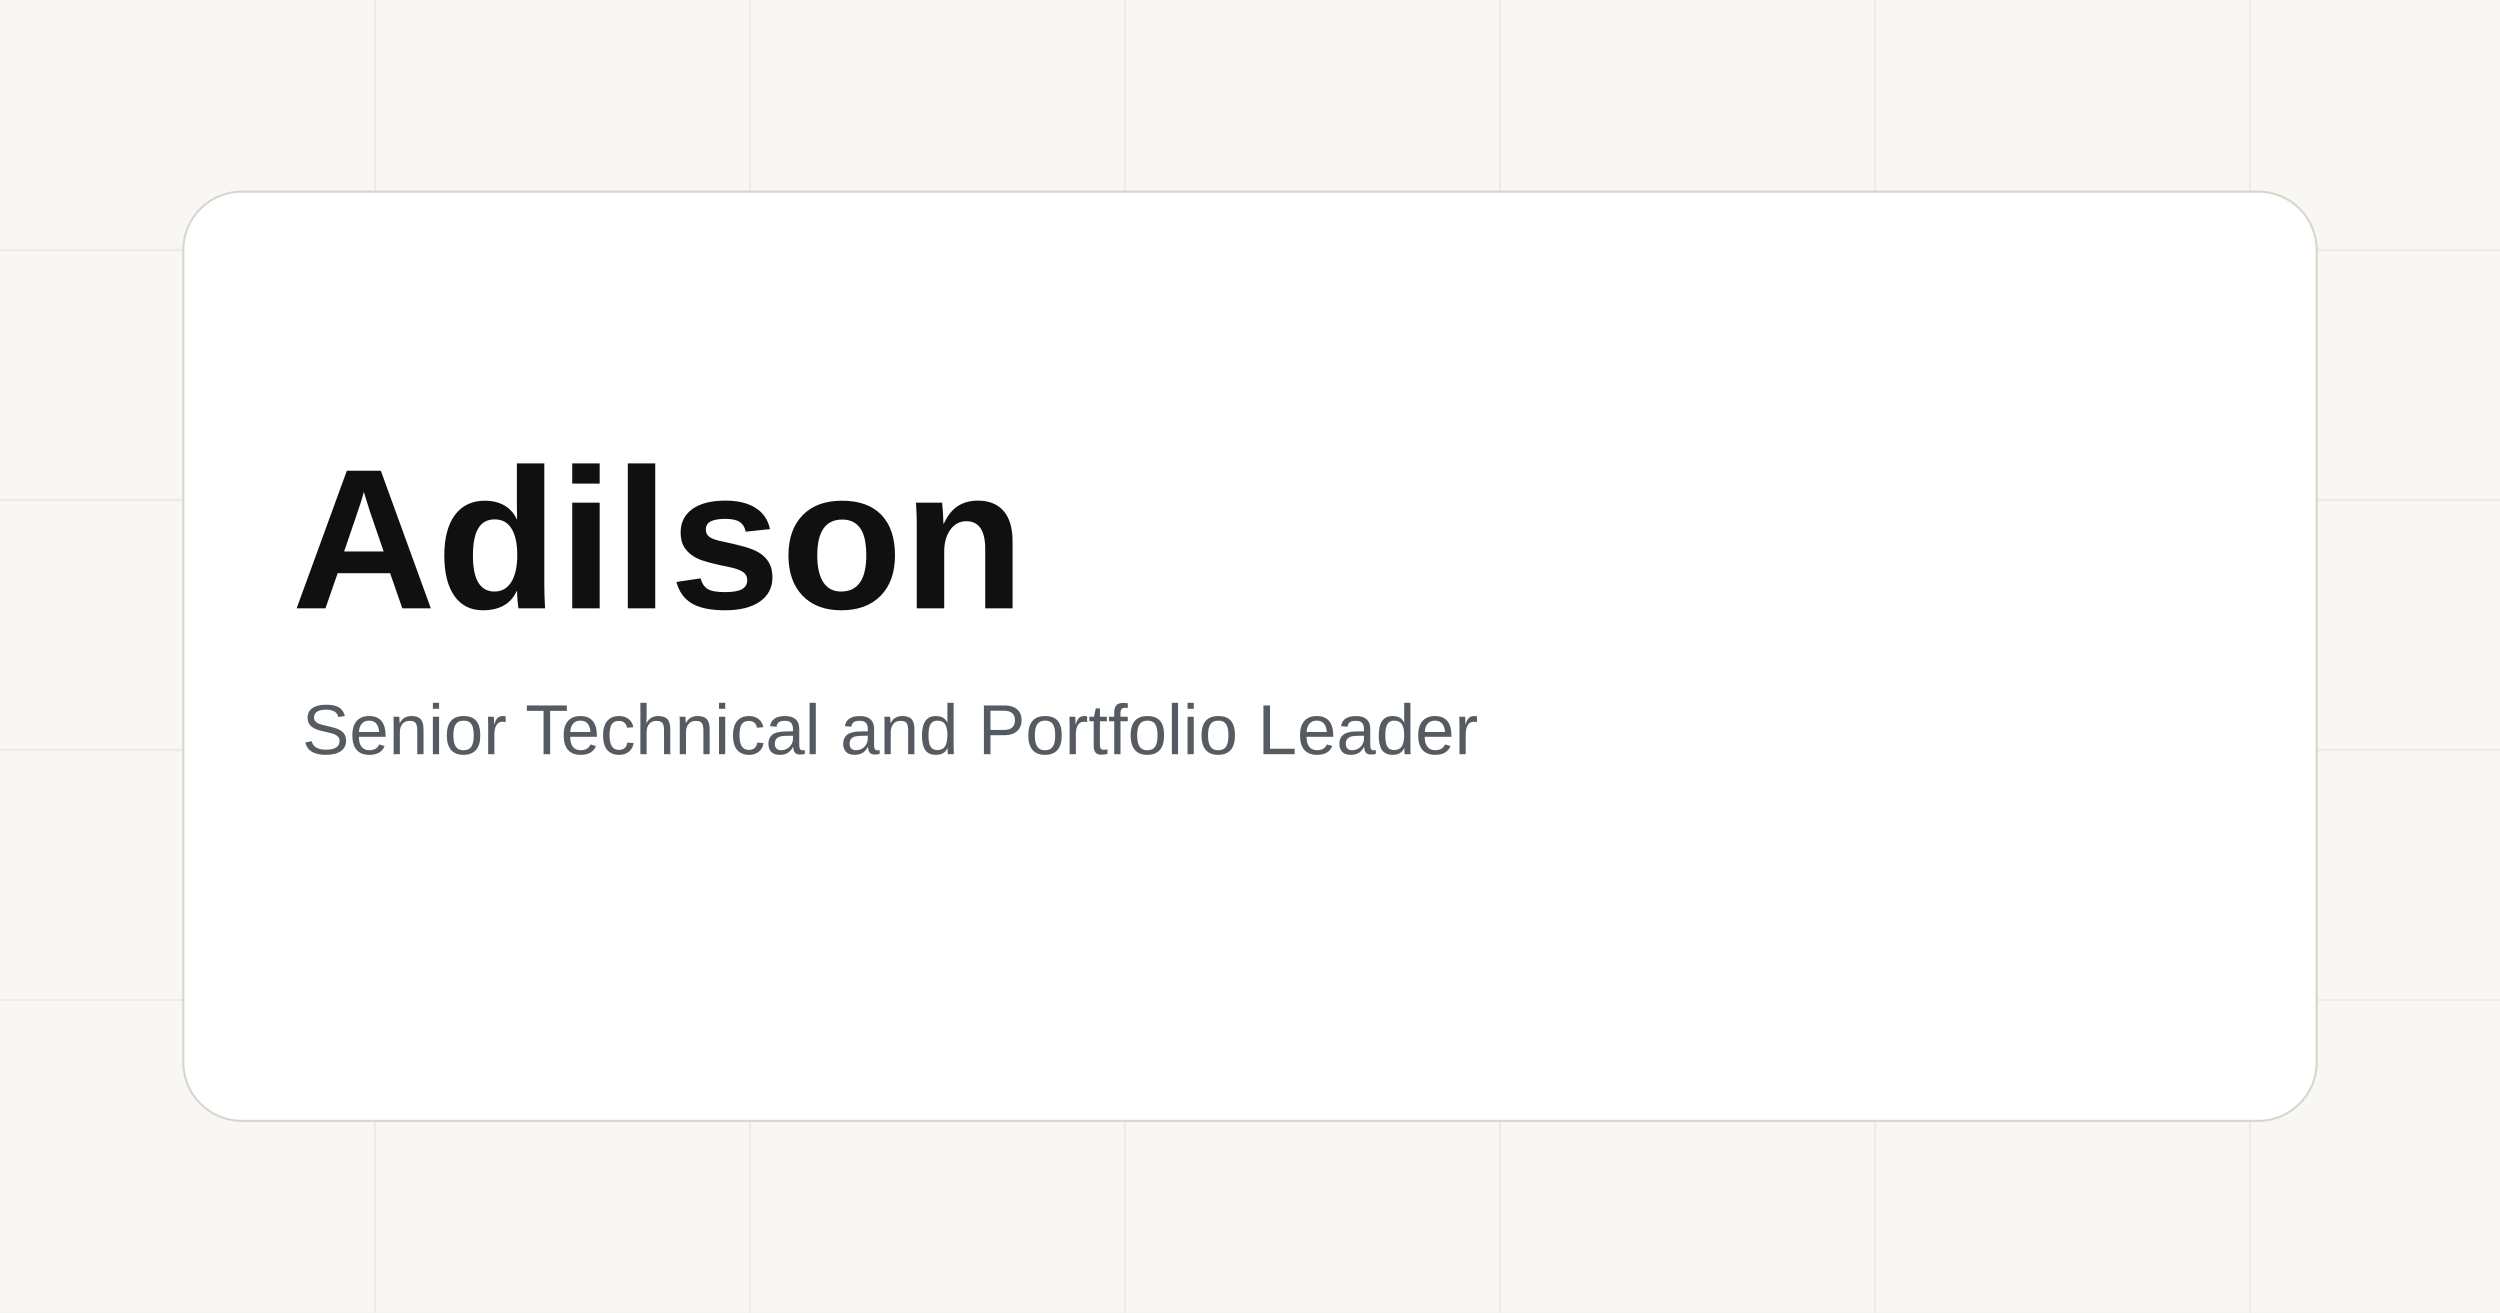
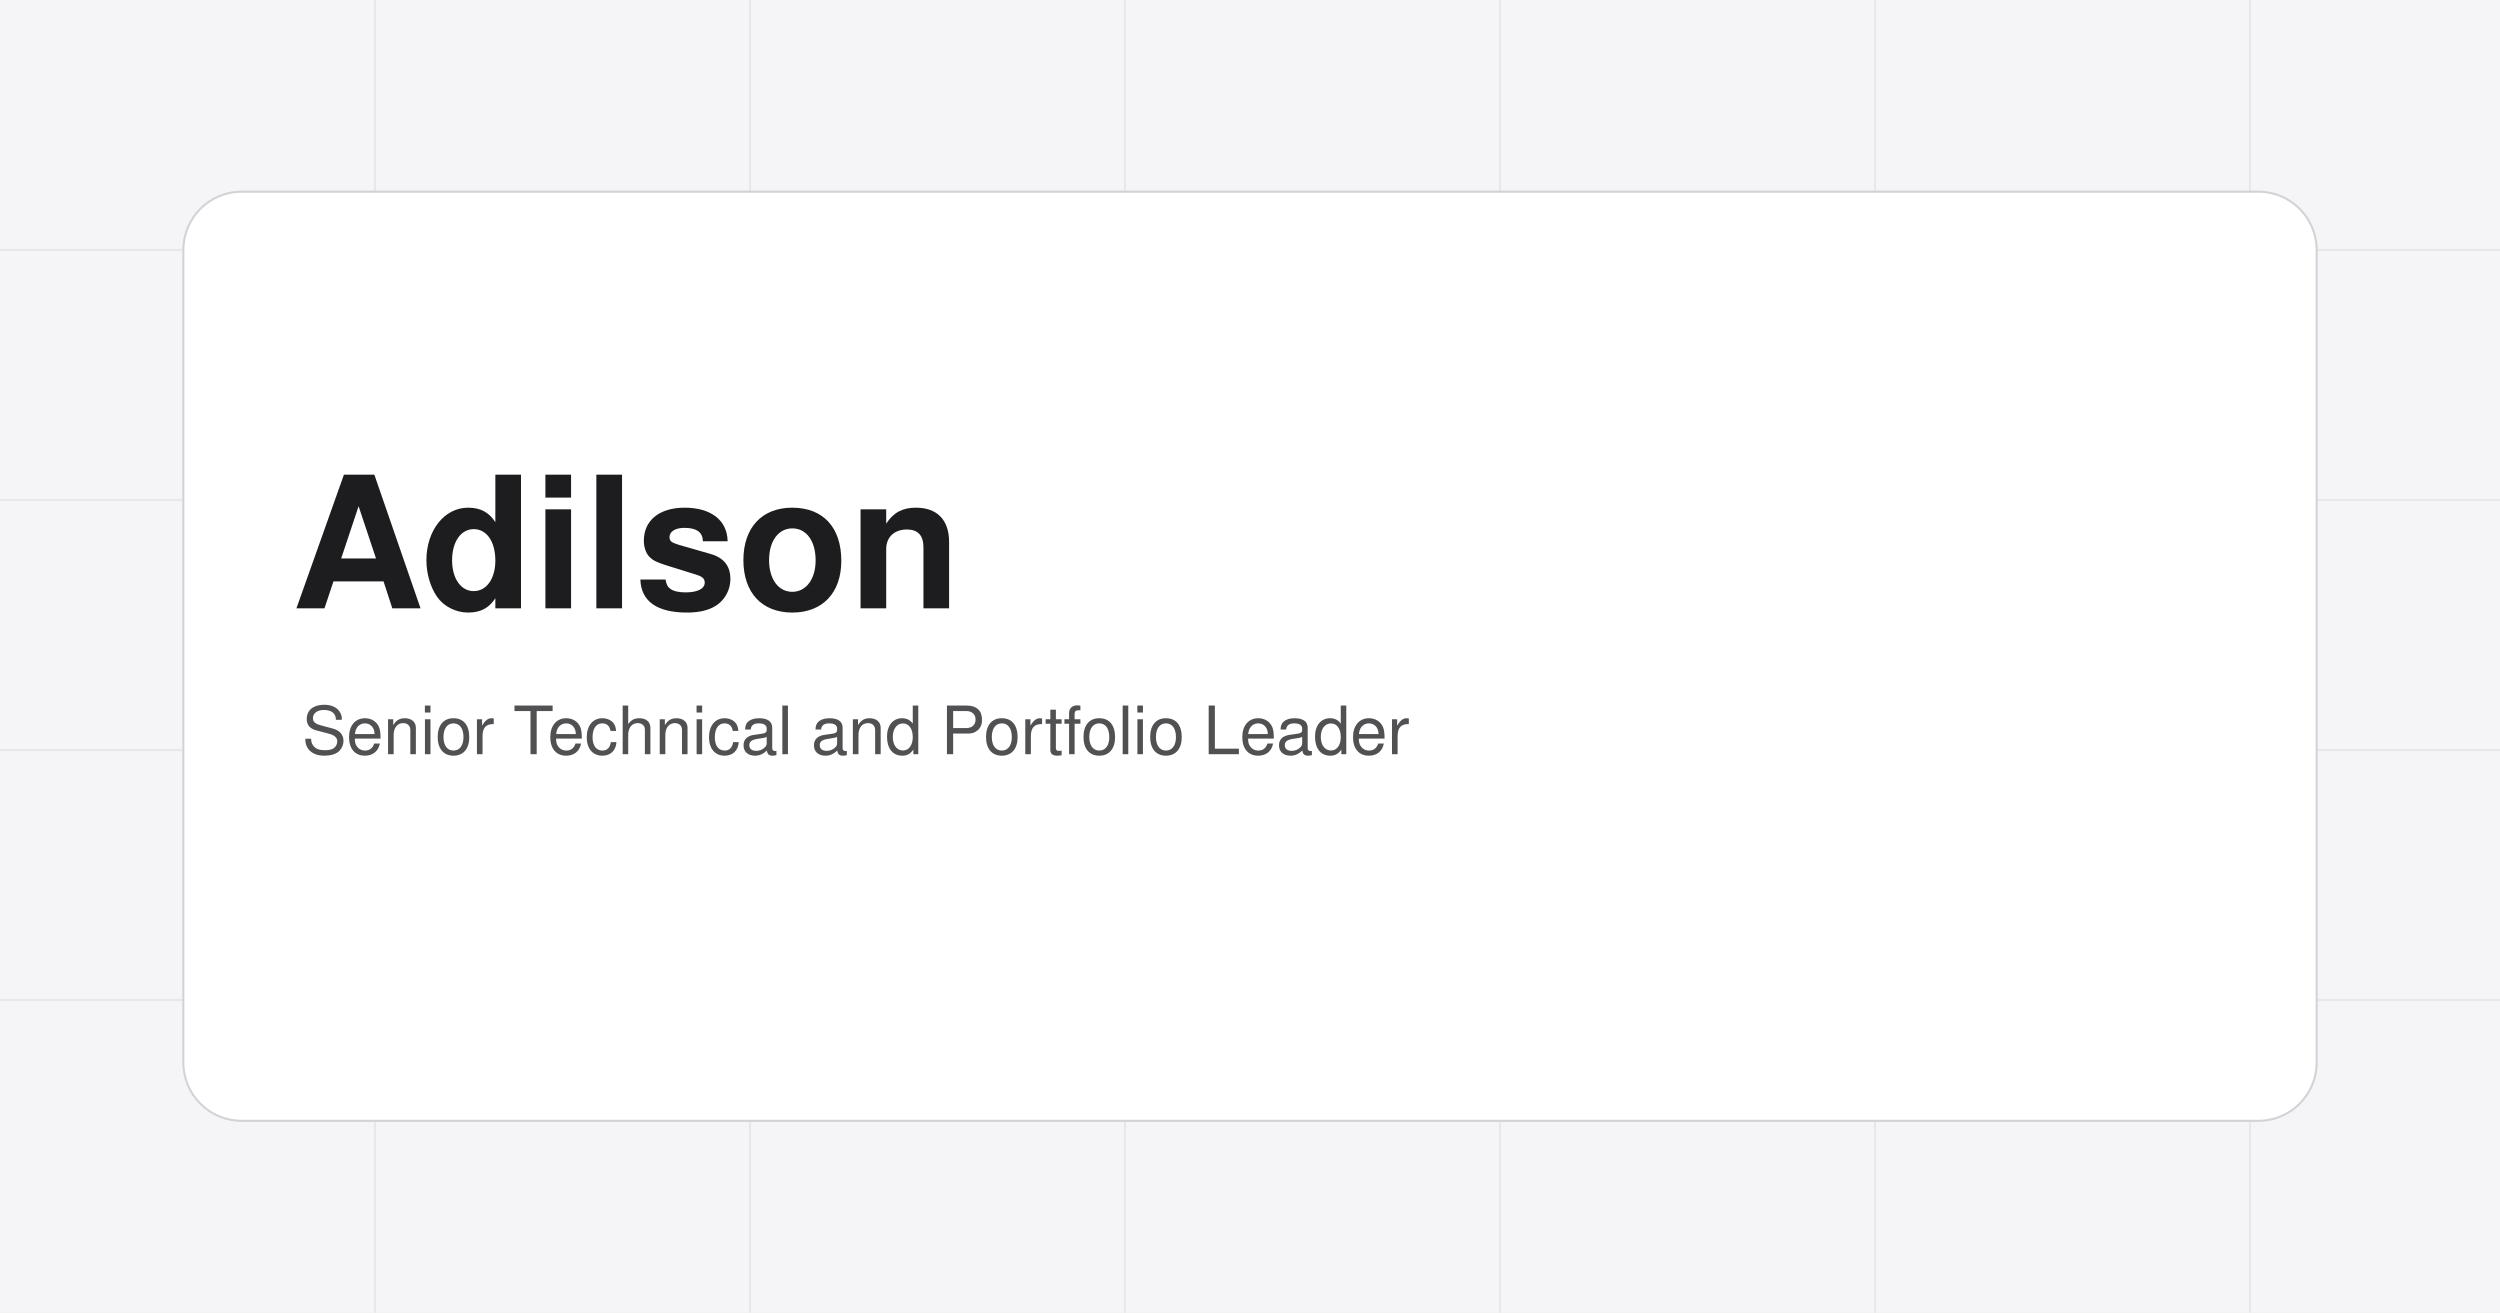
<svg xmlns="http://www.w3.org/2000/svg" width="1200" height="630" viewBox="0 0 1200 630" role="img" aria-label="Adilson professional portfolio preview">
-   <rect width="1200" height="630" fill="#f8f7f4" />
-   <path d="M0 120h1200M0 240h1200M0 360h1200M0 480h1200M180 0v630M360 0v630M540 0v630M720 0v630M900 0v630M1080 0v630" stroke="#dedbd3" stroke-width="1" opacity=".45" />
-   <rect x="88" y="92" width="1024" height="446" rx="28" fill="#ffffff" stroke="#d8d5cc" />
-   <text x="140" y="292" fill="#101010" font-family="-apple-system, BlinkMacSystemFont, 'SF Pro Display', Arial, sans-serif" font-size="96" font-weight="700">Adilson</text>
-   <text x="145" y="362" fill="#555b60" font-family="-apple-system, BlinkMacSystemFont, 'SF Pro Text', Arial, sans-serif" font-size="34" font-weight="500">Senior Technical and Portfolio Leader</text>
+   <rect width="1200" height="630" fill="#f5f5f7" />
+   <path d="M0 120h1200M0 240h1200M0 360h1200M0 480h1200M180 0v630M360 0v630M540 0v630M720 0v630M900 0v630M1080 0v630" stroke="#d2d2d7" stroke-width="1" opacity=".38" />
+   <rect x="88" y="92" width="1024" height="446" rx="28" fill="#ffffff" stroke="#d2d2d7" />
+   <text x="140" y="292" fill="#1d1d1f" font-family="'SF Pro Display', 'SF Pro Text', -apple-system, BlinkMacSystemFont, 'Helvetica Neue', Helvetica, Arial, sans-serif" font-size="88" font-weight="700">Adilson</text>
+   <text x="145" y="362" fill="#515154" font-family="'SF Pro Text', 'SF Pro Icons', -apple-system, BlinkMacSystemFont, 'Helvetica Neue', Helvetica, Arial, sans-serif" font-size="32" font-weight="400">Senior Technical and Portfolio Leader</text>
</svg>
